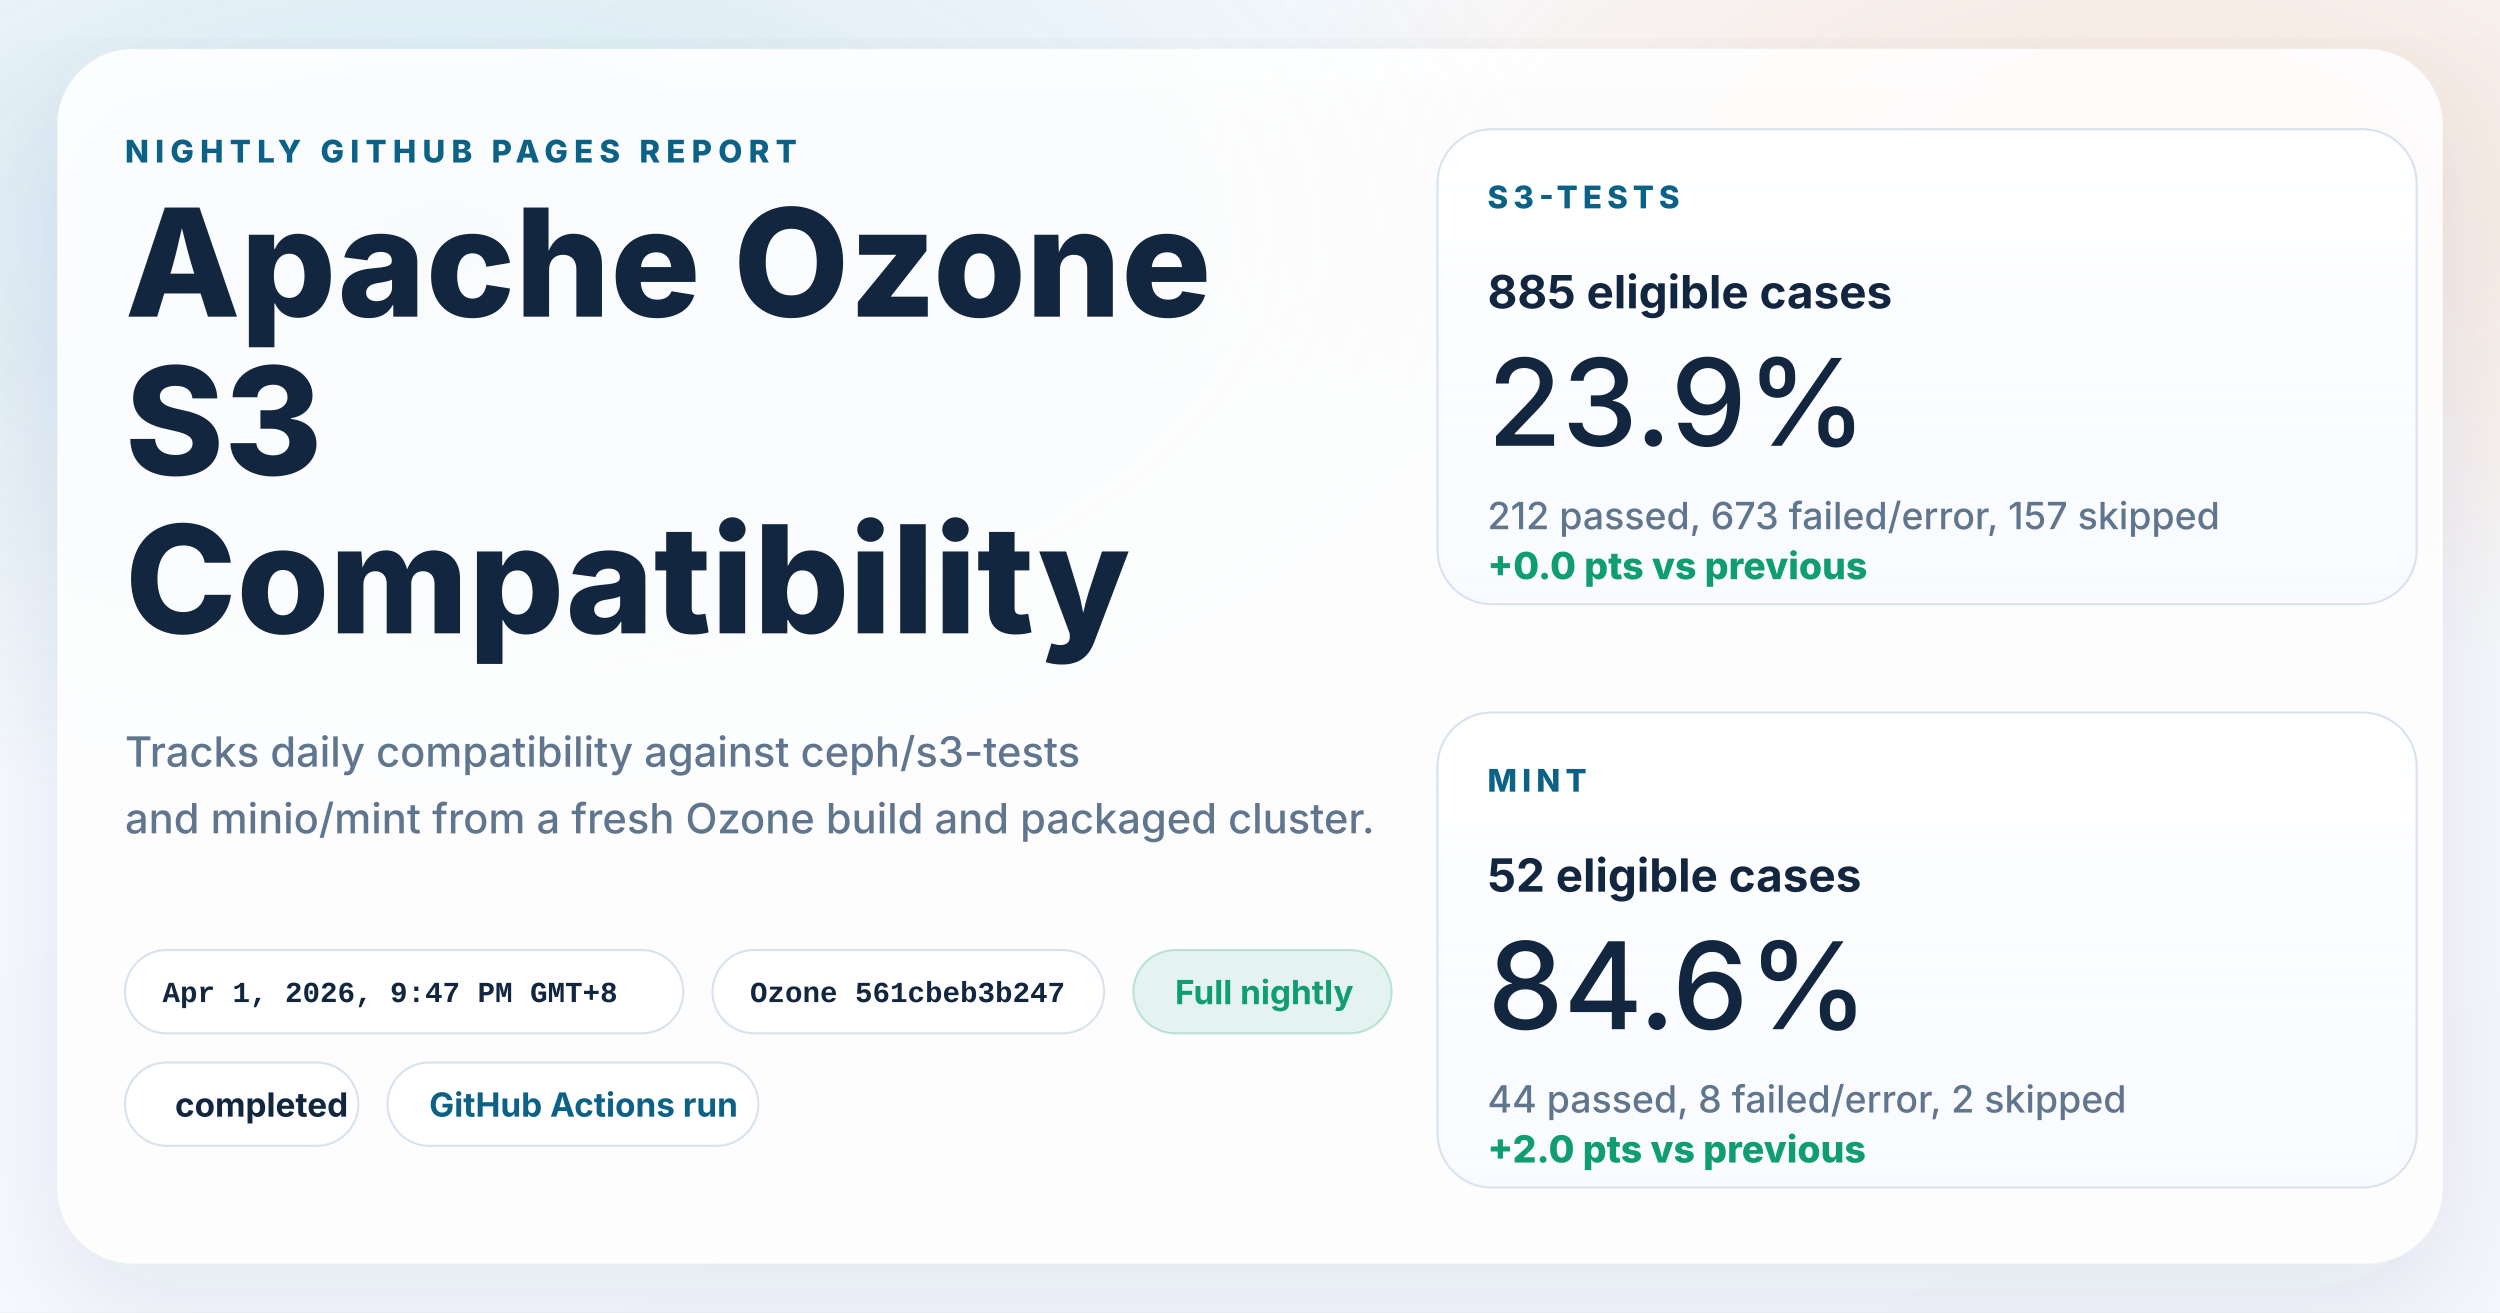
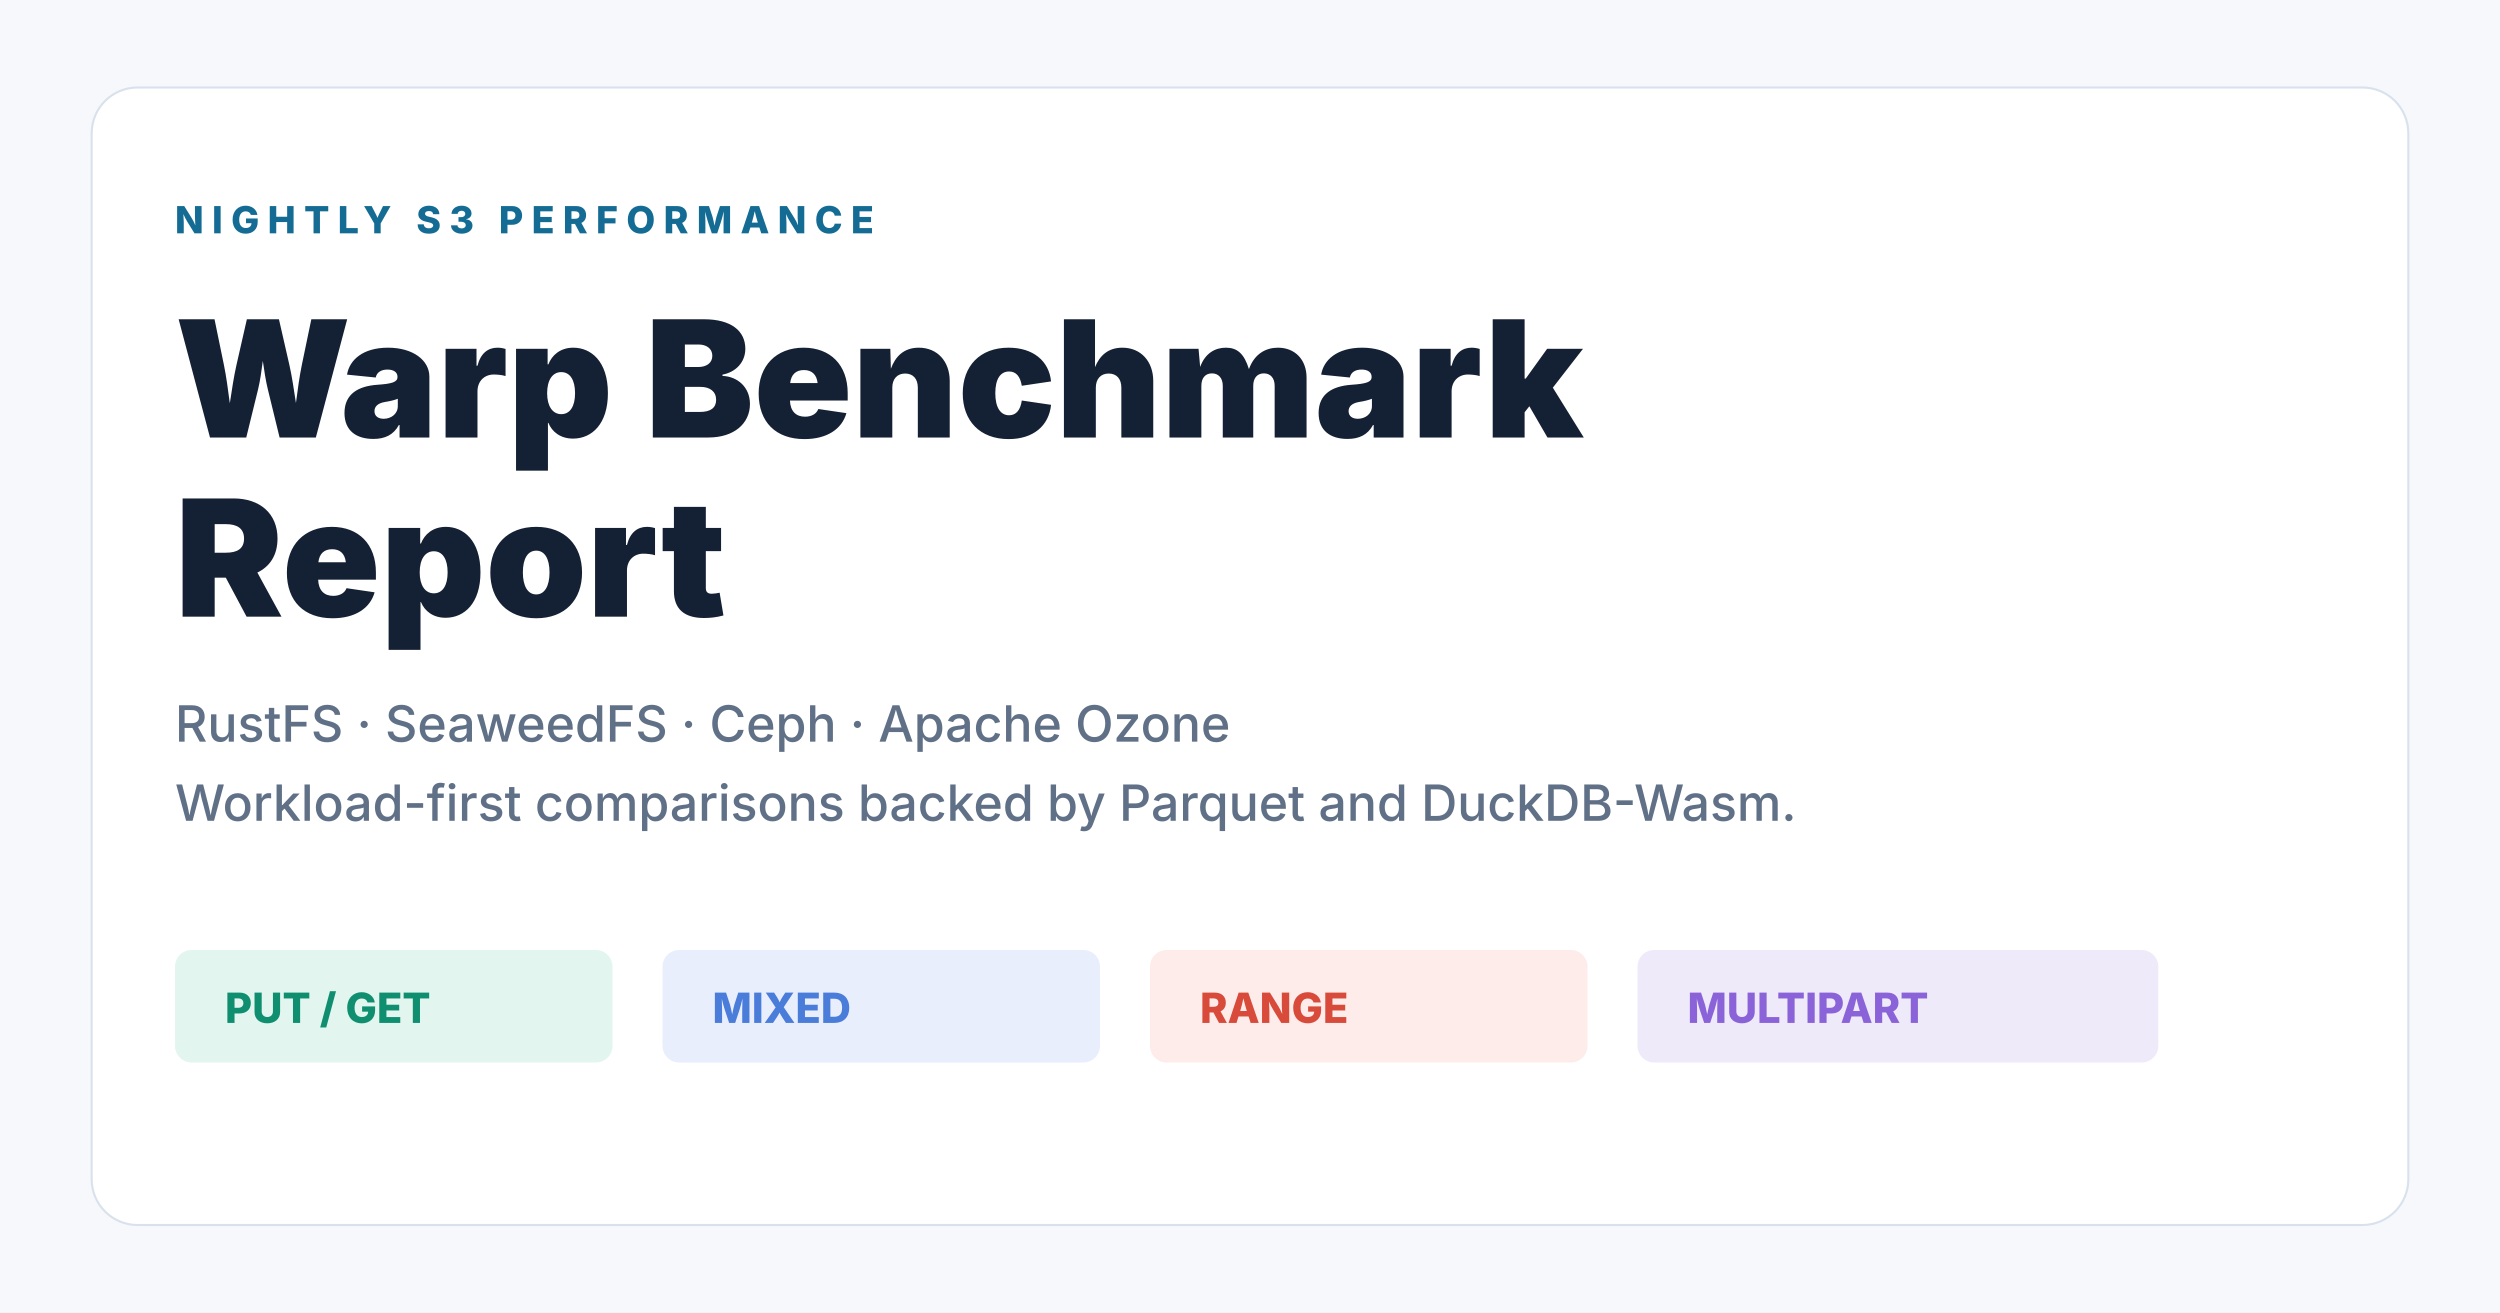
<svg xmlns="http://www.w3.org/2000/svg" width="1200" height="630" viewBox="0 0 1200 630" role="img" aria-labelledby="title desc">
-   <defs>
-     <linearGradient id="page" x1="0%" y1="0%" x2="100%" y2="100%">
-       <stop offset="0%" stop-color="#f8fbff" />
-       <stop offset="100%" stop-color="#f4f7fb" />
-     </linearGradient>
-     <radialGradient id="glowBlue" cx="18%" cy="18%" r="45%">
-       <stop offset="0%" stop-color="#0d7fab" stop-opacity="0.16" />
-       <stop offset="100%" stop-color="#0d7fab" stop-opacity="0" />
-     </radialGradient>
-     <radialGradient id="glowWarm" cx="86%" cy="14%" r="38%">
-       <stop offset="0%" stop-color="#ff8a3d" stop-opacity="0.18" />
-       <stop offset="100%" stop-color="#ff8a3d" stop-opacity="0" />
-     </radialGradient>
-     <linearGradient id="card" x1="0%" y1="0%" x2="0%" y2="100%">
-       <stop offset="0%" stop-color="#ffffff" stop-opacity="0.96" />
-       <stop offset="100%" stop-color="#f7faff" stop-opacity="0.88" />
-     </linearGradient>
-     <filter id="shadow" x="-10%" y="-10%" width="120%" height="120%">
-       <feDropShadow dx="0" dy="18" stdDeviation="28" flood-color="#102d4c" flood-opacity="0.10" />
-     </filter>
-   </defs>
-   <rect width="1200" height="630" fill="url(#page)" />
-   <rect width="1200" height="630" fill="url(#glowBlue)" />
-   <rect width="1200" height="630" fill="url(#glowWarm)" />
-   <g filter="url(#shadow)">
-     <rect x="28" y="24" width="1144" height="582" rx="36" fill="#ffffff" fill-opacity="0.86" stroke="#ffffff" stroke-opacity="0.75" />
-   </g>
-   <g font-family="system-ui, -apple-system, BlinkMacSystemFont, 'Segoe UI', sans-serif" fill="#12263f">
-     <text x="60" y="78" font-size="15" font-weight="800" letter-spacing="3" fill="#0b6286">NIGHTLY GITHUB PAGES REPORT</text>
-     <text x="60" y="152" font-size="72" font-weight="800">Apache Ozone</text>
-     <text x="60" y="228" font-size="72" font-weight="800">S3</text>
-     <text x="60" y="304" font-size="72" font-weight="800">Compatibility</text>
-     <text x="60" y="368" font-size="20" font-weight="500" fill="#60758e">Tracks daily compatibility against ceph/s3-tests</text>
-     <text x="60" y="400" font-size="20" font-weight="500" fill="#60758e">and minio/mint from a fresh Ozone build and packaged cluster.</text>
-   </g>
-   <g font-family="'SFMono-Regular', Consolas, 'Liberation Mono', monospace" font-size="14" font-weight="600">
-     <g transform="translate(60 456)">
-       <rect width="268" height="40" rx="20" fill="#ffffff" fill-opacity="0.94" stroke="#d7e2ee" />
-       <text x="18" y="25" fill="#12263f">Apr 1, 2026, 9:47 PM GMT+8</text>
+   <rect width="1200" height="630" fill="#f6f8fb" />
+   <g font-family="system-ui, -apple-system, BlinkMacSystemFont, 'Segoe UI', sans-serif">
+     <rect x="44" y="42" width="1112" height="546" rx="22" fill="#fff" stroke="#d8e1ec" />
+     <text x="84" y="112" fill="#146c94" font-size="18" font-weight="800" letter-spacing="4">NIGHTLY S3 PERFORMANCE</text>
+     <text x="84" y="210" fill="#142033" font-size="78" font-weight="850">Warp Benchmark</text>
+     <text x="84" y="296" fill="#142033" font-size="78" font-weight="850">Report</text>
+     <text x="84" y="356" fill="#607087" font-size="24" font-weight="500">RustFS · SeaweedFS · Ceph · Apache Ozone</text>
+     <text x="84" y="394" fill="#607087" font-size="24" font-weight="500">Workload-first comparisons backed by Parquet and DuckDB-Wasm.</text>
+     <g transform="translate(84 456)">
+       <rect width="210" height="54" rx="8" fill="#e2f5ee" />
+       <text x="24" y="35" fill="#0f8f6f" font-size="20" font-weight="800">PUT / GET</text>
    </g>
-     <g transform="translate(342 456)">
-       <rect width="188" height="40" rx="20" fill="#ffffff" fill-opacity="0.94" stroke="#d7e2ee" />
-       <text x="18" y="25" fill="#12263f">Ozone 561cbeb3b247</text>
+     <g transform="translate(318 456)">
+       <rect width="210" height="54" rx="8" fill="#e8eefc" />
+       <text x="24" y="35" fill="#4a7cda" font-size="20" font-weight="800">MIXED</text>
    </g>
-   </g>
-   <g font-family="system-ui, -apple-system, BlinkMacSystemFont, 'Segoe UI', sans-serif" font-size="16" font-weight="700">
-     <g transform="translate(544 456)">
-       <rect width="124" height="40" rx="20" fill="#0f9d71" fill-opacity="0.10" stroke="#0f9d71" stroke-opacity="0.24" />
-       <text x="20" y="26" fill="#0f9d71">Full nightly</text>
+     <g transform="translate(552 456)">
+       <rect width="210" height="54" rx="8" fill="#fdecea" />
+       <text x="24" y="35" fill="#d84a3a" font-size="20" font-weight="800">RANGE</text>
    </g>
-     <g transform="translate(60 510)">
-       <rect width="112" height="40" rx="20" fill="#ffffff" fill-opacity="0.94" stroke="#d7e2ee" />
-       <text x="24" y="26" fill="#12263f">completed</text>
-     </g>
-     <g transform="translate(186 510)">
-       <rect width="178" height="40" rx="20" fill="#ffffff" fill-opacity="0.94" stroke="#d7e2ee" />
-       <text x="20" y="26" fill="#0b6286">GitHub Actions run</text>
-     </g>
-   </g>
-   <g font-family="system-ui, -apple-system, BlinkMacSystemFont, 'Segoe UI', sans-serif" fill="#12263f">
-     <g transform="translate(690 62)">
-       <rect width="470" height="228" rx="26" fill="url(#card)" stroke="#d7e2ee" />
-       <text x="24" y="38" font-size="15" font-weight="800" letter-spacing="2.5" fill="#0b6286">S3-TESTS</text>
-       <text x="24" y="86" font-size="22" font-weight="700">885 eligible cases</text>
-       <text x="24" y="152" font-size="58" font-weight="500">23.9%</text>
-       <text x="24" y="192" font-size="18" font-weight="500" fill="#60758e">212 passed, 673 failed/error, 157 skipped</text>
-       <text x="24" y="216" font-size="18" font-weight="800" fill="#0f9d71">+0.0 pts vs previous</text>
-     </g>
-     <g transform="translate(690 342)">
-       <rect width="470" height="228" rx="26" fill="url(#card)" stroke="#d7e2ee" />
-       <text x="24" y="38" font-size="15" font-weight="800" letter-spacing="2.5" fill="#0b6286">MINT</text>
-       <text x="24" y="86" font-size="22" font-weight="700">52 eligible cases</text>
-       <text x="24" y="152" font-size="58" font-weight="500">84.6%</text>
-       <text x="24" y="192" font-size="18" font-weight="500" fill="#60758e">44 passed, 8 failed/error, 2 skipped</text>
-       <text x="24" y="216" font-size="18" font-weight="800" fill="#0f9d71">+2.0 pts vs previous</text>
+     <g transform="translate(786 456)">
+       <rect width="250" height="54" rx="8" fill="#efeafa" />
+       <text x="24" y="35" fill="#8b63d9" font-size="20" font-weight="800">MULTIPART</text>
    </g>
  </g>
</svg>
